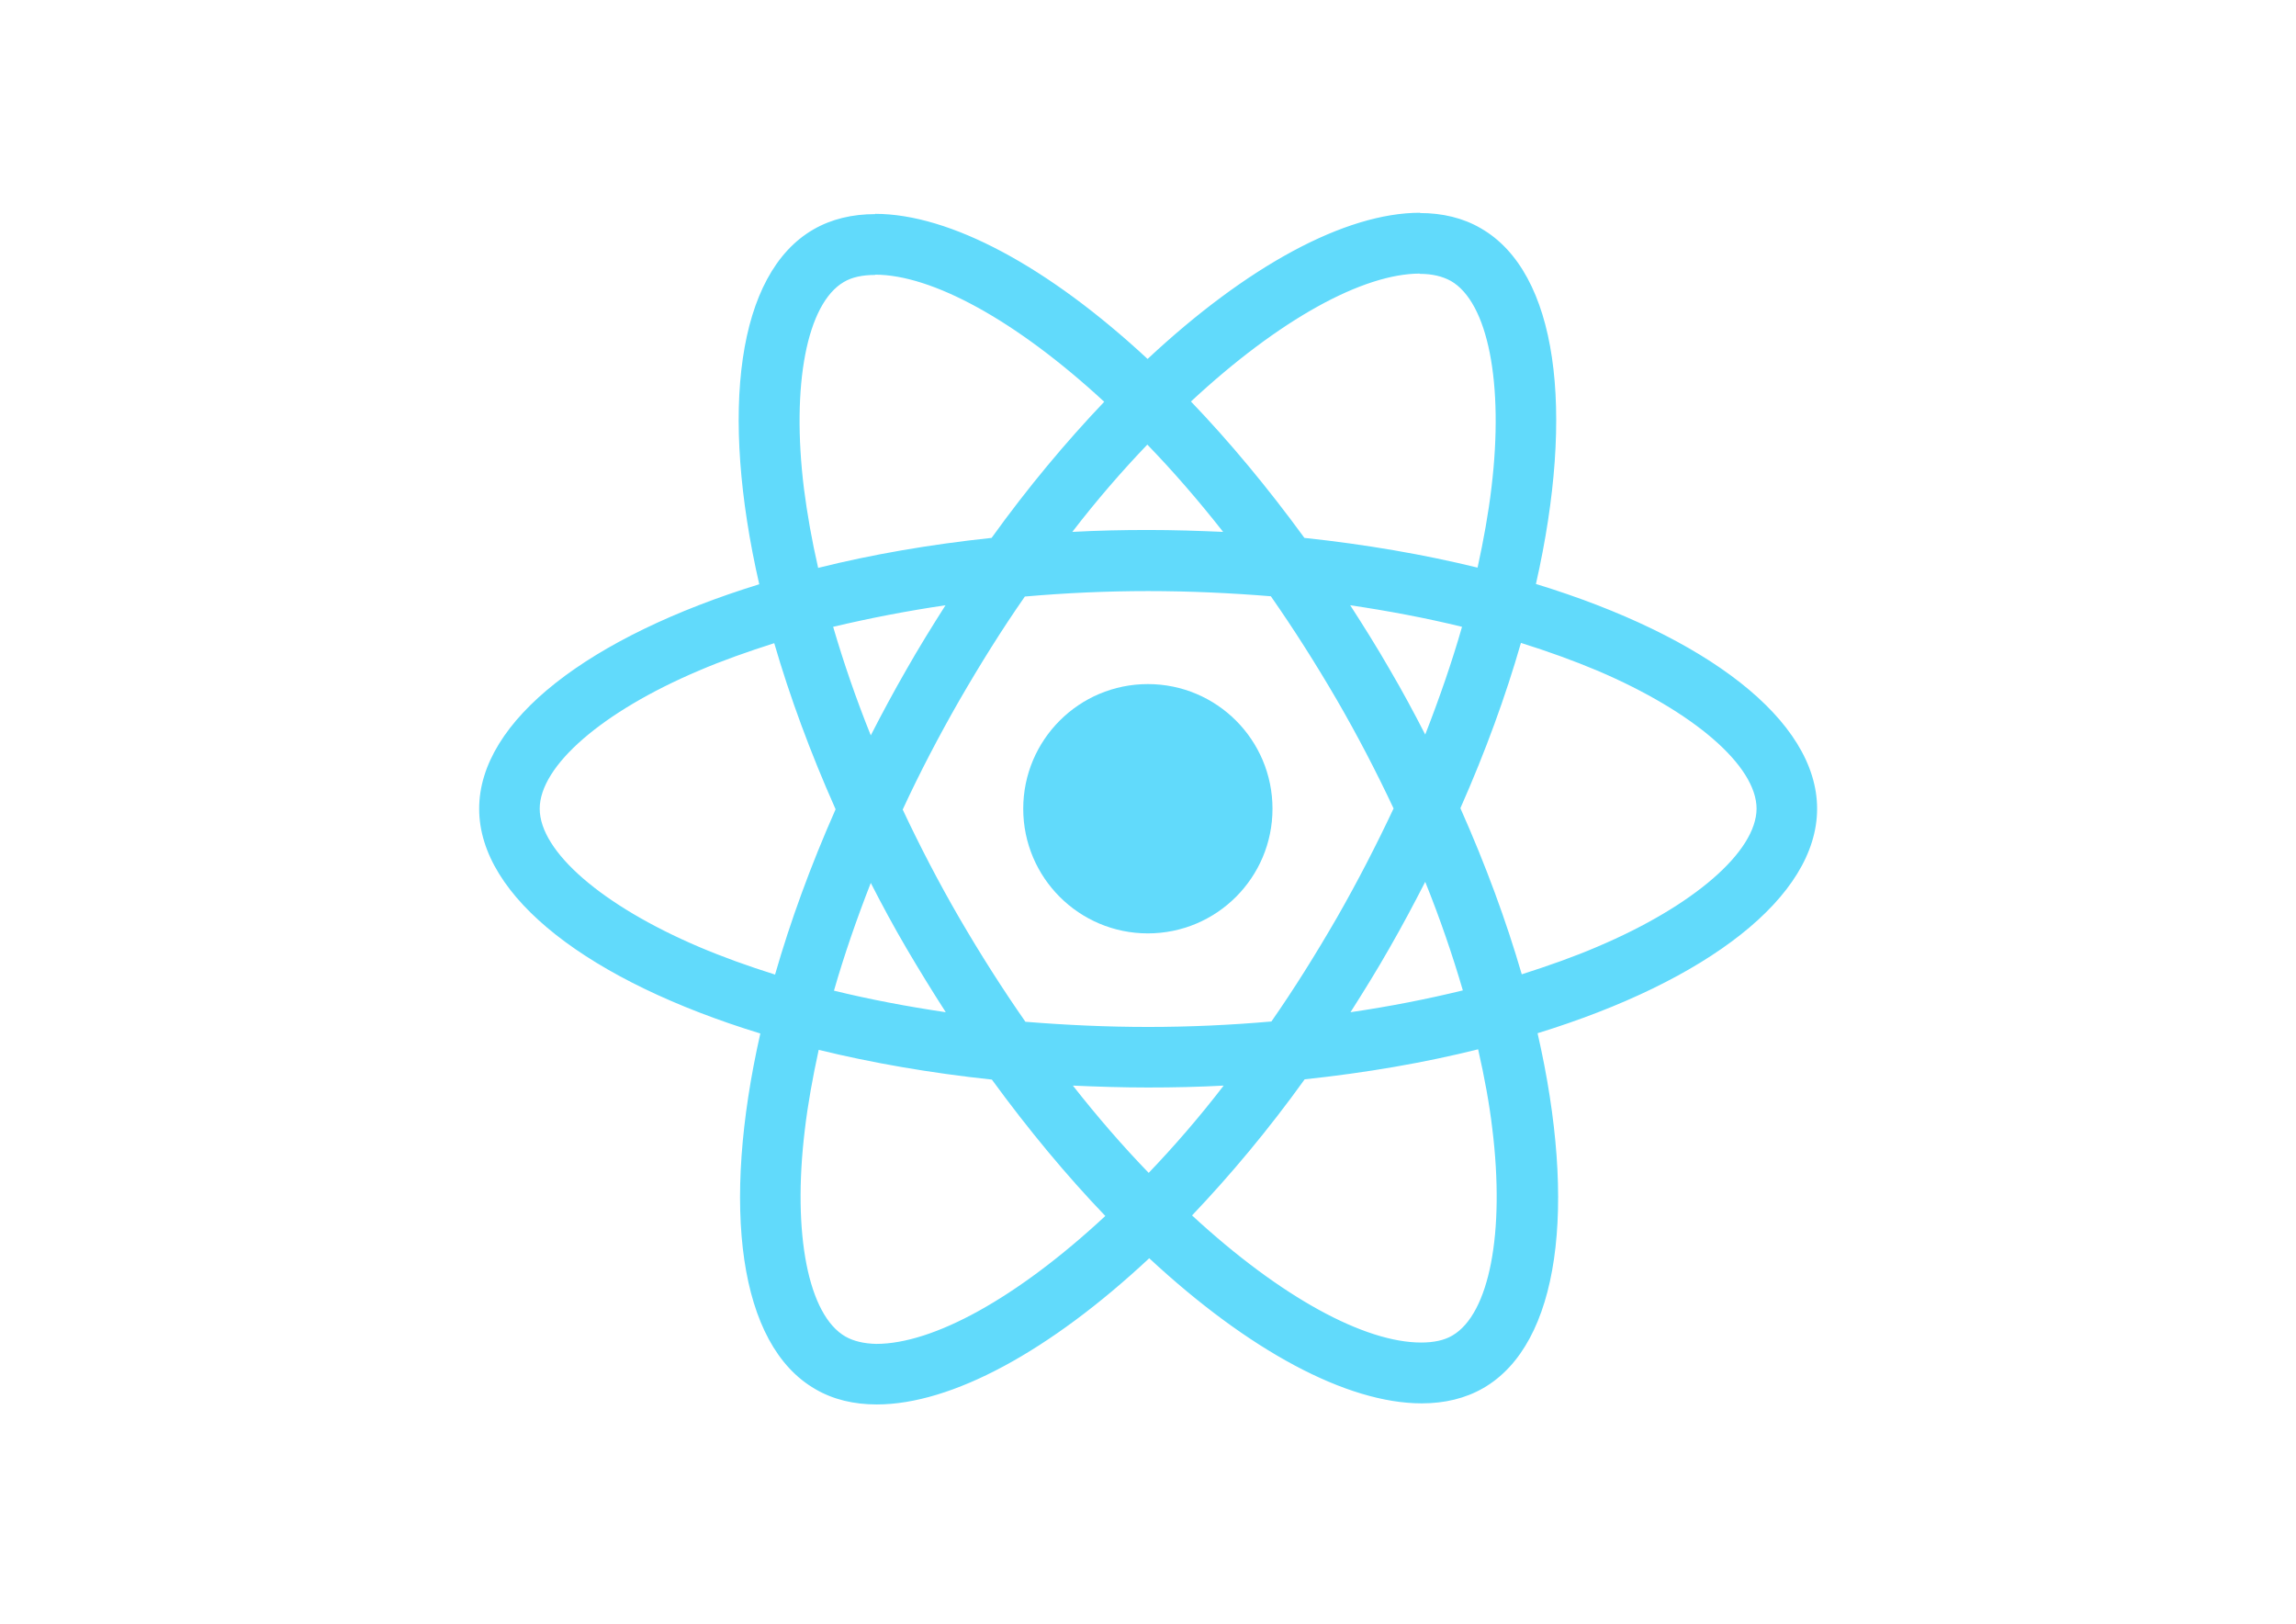
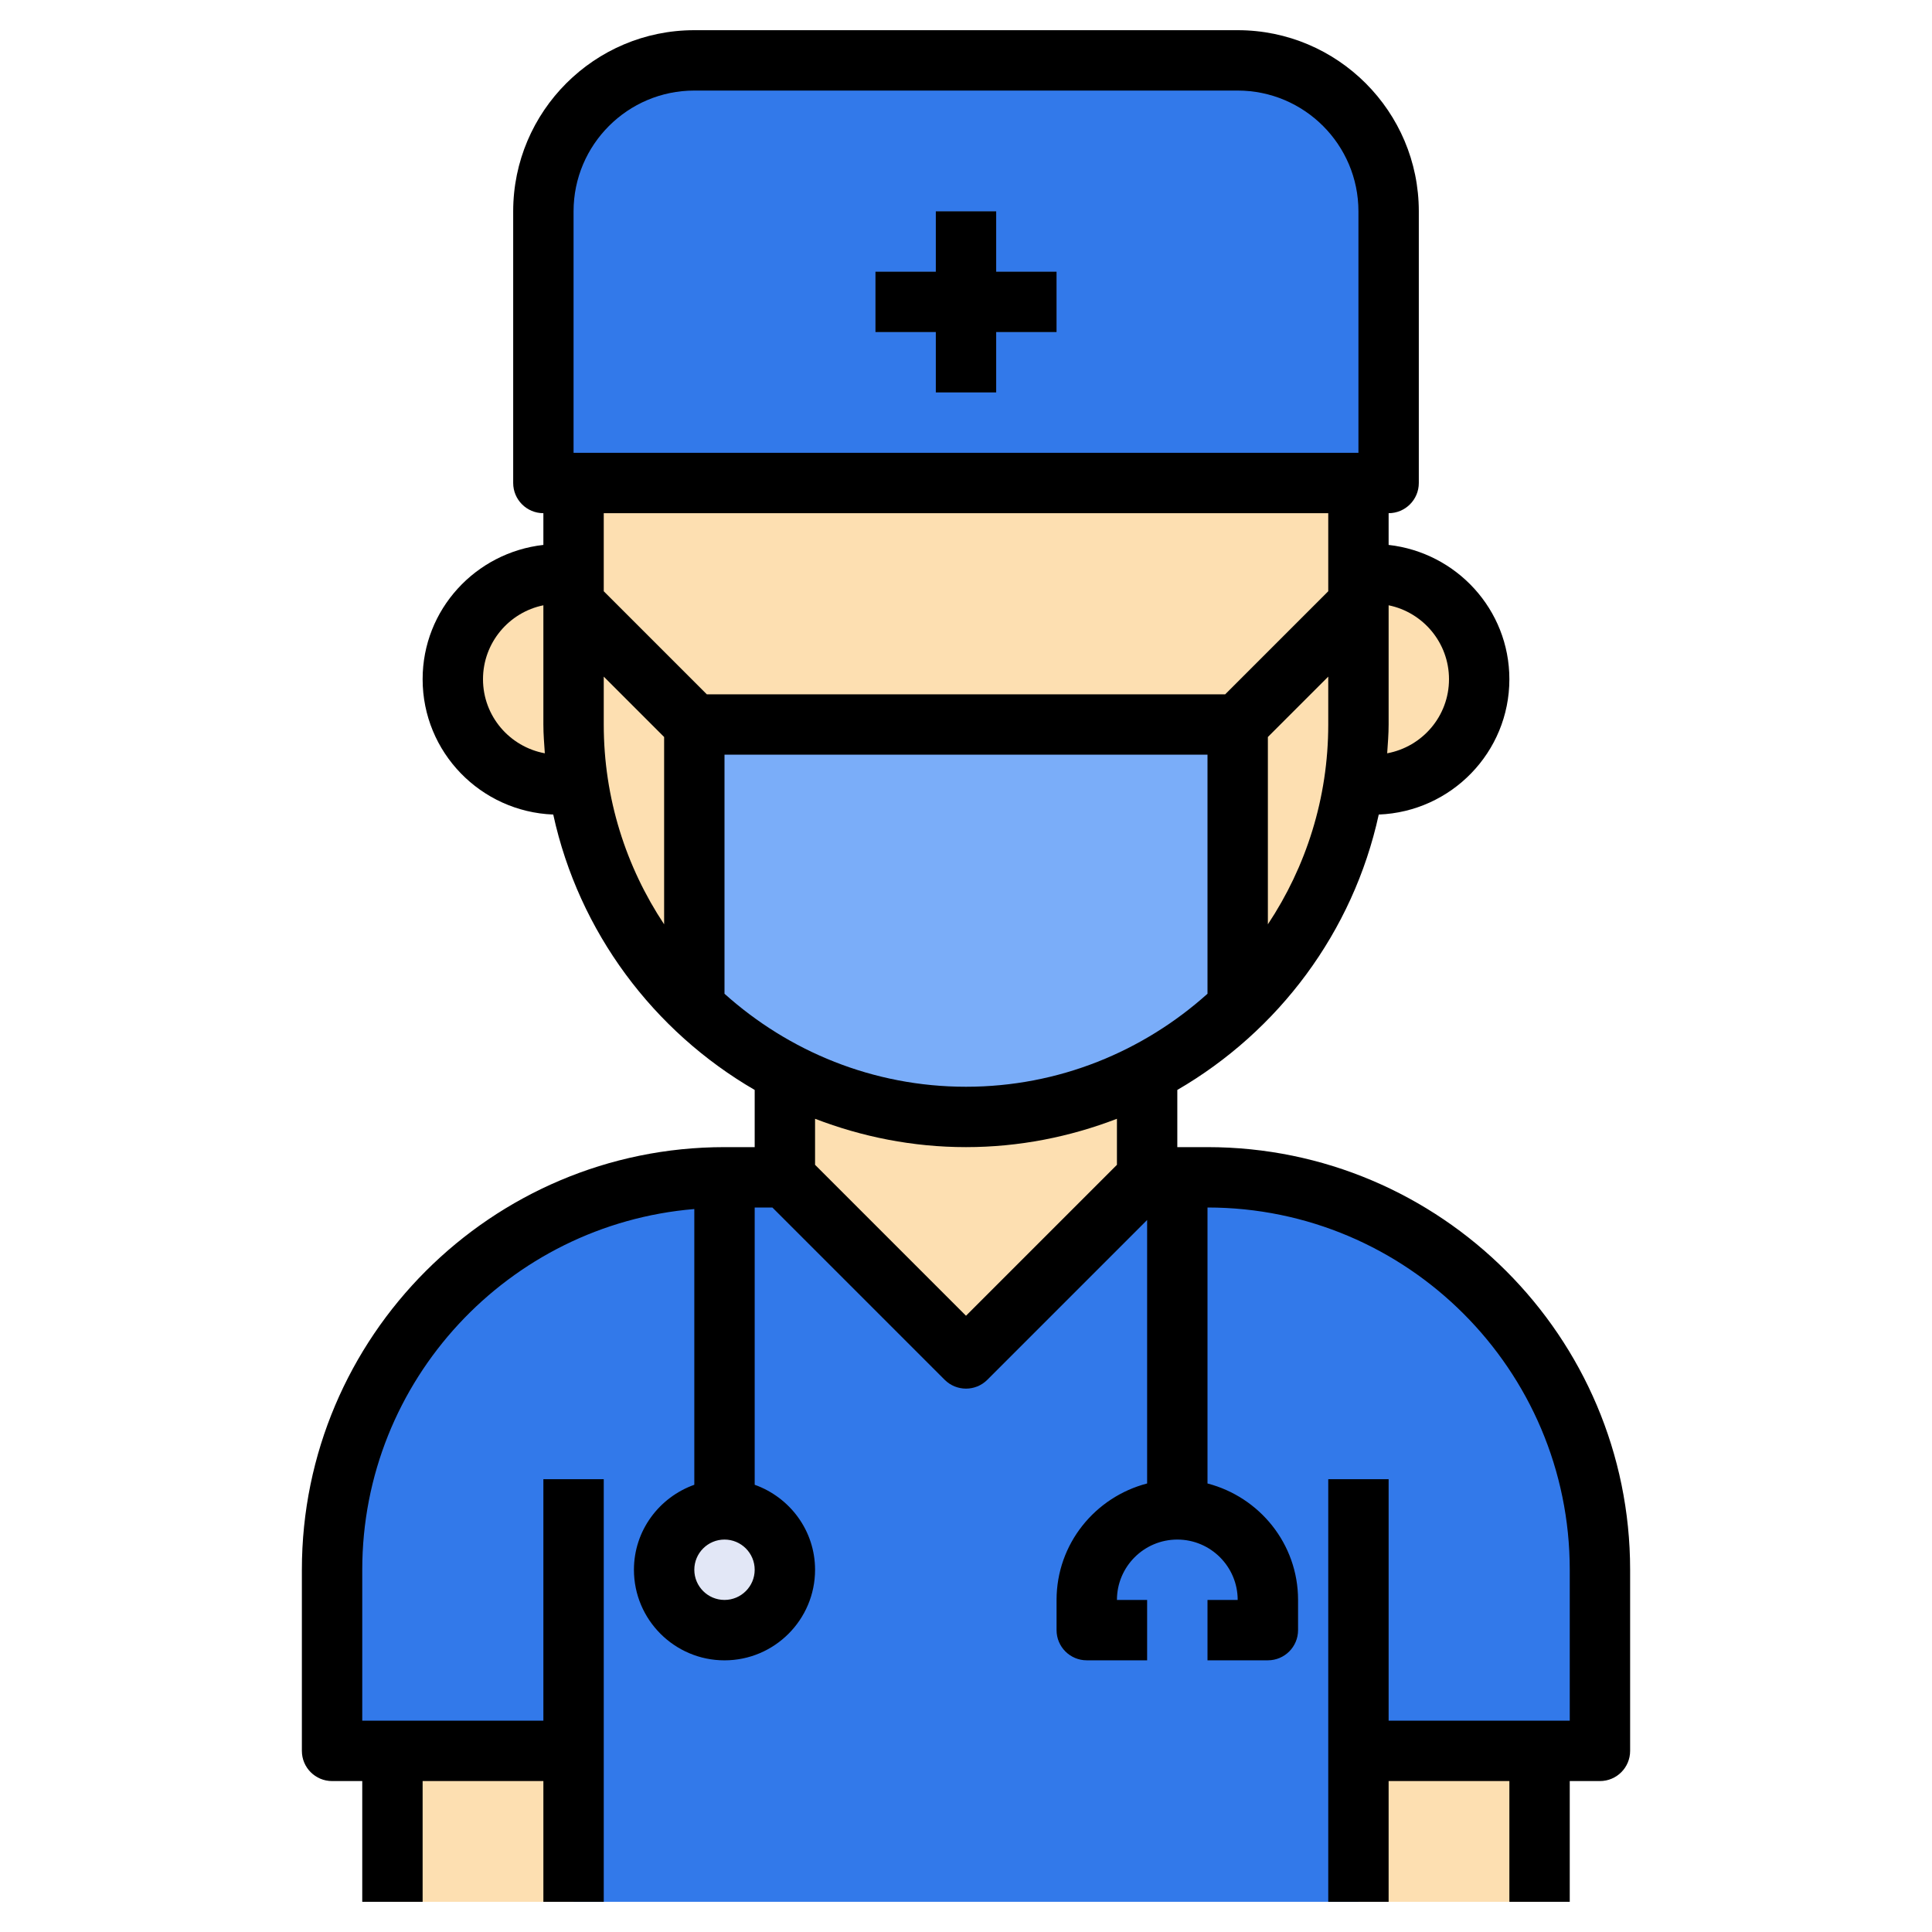
- <svg xmlns="http://www.w3.org/2000/svg" viewBox="0 0 841.9 595.3">
-   <g fill="#61dafb">
-     <path d="m666.3 296.5c0-32.5-40.7-63.3-103.1-82.4 14.4-63.6 8-114.2-20.2-130.4-6.5-3.8-14.1-5.6-22.4-5.6v22.3c4.6 0 8.3.9 11.4 2.6 13.6 7.8 19.5 37.5 14.9 75.7-1.1 9.4-2.9 19.3-5.1 29.4-19.6-4.8-41-8.5-63.5-10.9-13.5-18.5-27.5-35.3-41.6-50 32.6-30.3 63.2-46.9 84-46.9v-22.3c-27.5 0-63.5 19.6-99.9 53.6-36.4-33.8-72.4-53.2-99.9-53.2v22.3c20.7 0 51.4 16.5 84 46.6-14 14.7-28 31.4-41.3 49.9-22.6 2.4-44 6.1-63.6 11-2.3-10-4-19.7-5.2-29-4.7-38.2 1.1-67.9 14.6-75.8 3-1.8 6.9-2.6 11.5-2.6v-22.3c-8.4 0-16 1.8-22.6 5.6-28.1 16.2-34.4 66.7-19.9 130.1-62.2 19.2-102.7 49.9-102.7 82.3 0 32.5 40.7 63.3 103.1 82.4-14.4 63.6-8 114.2 20.2 130.4 6.5 3.8 14.1 5.6 22.5 5.6 27.5 0 63.5-19.6 99.9-53.6 36.4 33.8 72.4 53.2 99.9 53.2 8.4 0 16-1.8 22.6-5.6 28.1-16.2 34.4-66.7 19.9-130.1 62-19.1 102.5-49.9 102.5-82.3zm-130.2-66.7c-3.7 12.9-8.3 26.2-13.5 39.5-4.1-8-8.4-16-13.1-24-4.6-8-9.5-15.8-14.4-23.4 14.2 2.1 27.9 4.7 41 7.9zm-45.8 106.5c-7.8 13.5-15.8 26.3-24.1 38.2-14.9 1.3-30 2-45.2 2-15.1 0-30.2-.7-45-1.9-8.3-11.9-16.4-24.6-24.2-38-7.6-13.1-14.5-26.4-20.8-39.8 6.2-13.4 13.2-26.8 20.7-39.9 7.8-13.5 15.8-26.3 24.1-38.2 14.9-1.3 30-2 45.2-2 15.1 0 30.2.7 45 1.9 8.3 11.9 16.4 24.6 24.2 38 7.6 13.1 14.5 26.4 20.8 39.8-6.3 13.4-13.2 26.8-20.7 39.9zm32.3-13c5.4 13.4 10 26.8 13.8 39.8-13.1 3.2-26.9 5.9-41.2 8 4.9-7.7 9.8-15.6 14.4-23.7 4.6-8 8.9-16.1 13-24.1zm-101.4 106.7c-9.3-9.6-18.6-20.3-27.8-32 9 .4 18.2.7 27.5.7 9.4 0 18.7-.2 27.8-.7-9 11.7-18.3 22.4-27.5 32zm-74.4-58.9c-14.2-2.1-27.9-4.7-41-7.9 3.7-12.9 8.3-26.2 13.5-39.5 4.1 8 8.4 16 13.1 24s9.5 15.8 14.4 23.4zm73.9-208.1c9.3 9.6 18.6 20.3 27.8 32-9-.4-18.2-.7-27.5-.7-9.4 0-18.7.2-27.8.7 9-11.7 18.3-22.4 27.5-32zm-74 58.9c-4.9 7.7-9.8 15.6-14.4 23.7-4.6 8-8.9 16-13 24-5.4-13.4-10-26.8-13.8-39.8 13.1-3.1 26.9-5.8 41.2-7.9zm-90.5 125.2c-35.4-15.1-58.3-34.9-58.3-50.6s22.9-35.6 58.3-50.6c8.6-3.7 18-7 27.7-10.1 5.7 19.6 13.2 40 22.5 60.9-9.2 20.8-16.6 41.1-22.2 60.6-9.9-3.1-19.3-6.5-28-10.2zm53.8 142.9c-13.6-7.8-19.5-37.5-14.9-75.7 1.1-9.4 2.9-19.3 5.1-29.4 19.6 4.8 41 8.5 63.5 10.9 13.5 18.5 27.5 35.3 41.6 50-32.6 30.3-63.2 46.9-84 46.9-4.5-.1-8.3-1-11.3-2.7zm237.2-76.2c4.7 38.2-1.1 67.9-14.6 75.8-3 1.8-6.9 2.6-11.5 2.6-20.7 0-51.4-16.5-84-46.6 14-14.7 28-31.4 41.3-49.9 22.6-2.4 44-6.1 63.6-11 2.3 10.1 4.1 19.8 5.2 29.1zm38.5-66.7c-8.6 3.7-18 7-27.7 10.1-5.7-19.6-13.2-40-22.5-60.9 9.2-20.8 16.6-41.1 22.2-60.6 9.9 3.1 19.3 6.5 28.1 10.2 35.4 15.1 58.3 34.9 58.3 50.6-.1 15.7-23 35.6-58.4 50.6z" />
-     <circle cx="420.9" cy="296.5" r="45.7" />
+ <svg xmlns="http://www.w3.org/2000/svg" id="Layer_3" enable-background="new 0 0 64 64" height="512" viewBox="0 0 64 64" width="512">
+   <g>
+     <path d="m40 39h-16c-7.18 0-13 5.82-13 13v6h8v5h26v-5h8v-6c0-7.18-5.82-13-13-13z" fill="#3279ea" />
+     <g fill="#fddfb1">
+       <path d="m45 58h6v5h-6z" />
+       <path d="m13 58h6v5h-6z" />
+       <path d="m45 16v8c0 7.18-5.82 13-13 13-7.18 0-13-5.82-13-13v-8z" />
+       <path d="m45 16v8c0 7.18-5.82 13-13 13-7.18 0-13-5.82-13-13v-8z" />
+       <path d="m32 37c-2.166 0-4.204-.537-6-1.474v3.474l6 6 6-6v-3.474c-1.796.937-3.834 1.474-6 1.474z" />
+       <path d="m19 24v-5h-.5c-1.933 0-3.5 1.567-3.5 3.5 0 1.933 1.567 3.5 3.5 3.5h.669c-.101-.654-.169-1.318-.169-2z" />
+       <path d="m45.5 19h-.5v5c0 .682-.068 1.346-.169 2h.669c1.933 0 3.5-1.567 3.5-3.5 0-1.933-1.567-3.5-3.5-3.5z" />
+     </g>
+     <circle cx="24" cy="52" fill="#e2e7f6" r="2" />
+     <path d="m46 16h-28v-9c0-2.761 2.239-5 5-5h18c2.761 0 5 2.239 5 5z" fill="#3279ea" />
+     <path d="m35 9h-2v-2h-2v2h-2v2h2v2h2v-2h2z" fill="#5b94ee" />
+     <path d="m23 33.367c2.336 2.246 5.504 3.633 9 3.633s6.664-1.387 9-3.633v-9.367h-18z" fill="#7aadf9" />
+     <g>
+       <path d="m20 49h-2v8h-6v-5c0-6.28 4.851-11.438 11-11.949v9.134c-1.161.414-2 1.514-2 2.816 0 1.654 1.346 3 3 3s3-1.346 3-3c0-1.302-.839-2.402-2-2.816v-9.185h.586l5.707 5.707c.195.195.451.293.707.293s.512-.098.707-.293l5.293-5.293v8.728c-1.72.447-3 1.999-3 3.858v1c0 .553.448 1 1 1h2v-2h-1c0-1.103.897-2 2-2s2 .897 2 2h-1v2h2c.552 0 1-.447 1-1v-1c0-1.859-1.28-3.411-3-3.858v-9.142c6.617 0 12 5.383 12 12v5h-6v-8h-2v14h2v-4h4v4h2v-4h1c.552 0 1-.447 1-1v-6c0-7.72-6.28-14-14-14h-1v-1.894c3.35-1.945 5.824-5.23 6.673-9.123 2.4-.093 4.327-2.061 4.327-4.483 0-2.31-1.756-4.197-4-4.449v-1.051c.552 0 1-.448 1-1v-9c0-3.309-2.691-6-6-6h-18c-3.309 0-6 2.691-6 6v9c0 .552.448 1 1 1v1.051c-2.244.252-4 2.139-4 4.449 0 2.422 1.927 4.39 4.327 4.483.849 3.893 3.323 7.179 6.673 9.123v1.894h-1c-7.72 0-14 6.28-14 14v6c0 .553.448 1 1 1h1v4h2v-4h4v4h2zm20-16.081c-2.126 1.908-4.925 3.081-8 3.081s-5.874-1.173-8-3.081v-7.919h16zm2-2.3v-6.205l2-2v1.586c0 2.445-.739 4.72-2 6.619zm6-8.119c0 1.224-.885 2.24-2.048 2.454.021-.316.048-.632.048-.954v-3.949c1.14.232 2 1.242 2 2.449zm-29-15.5c0-2.206 1.794-4 4-4h18c2.206 0 4 1.794 4 4v8h-26zm25 10v2.586l-3.414 3.414h-17.172l-3.414-3.414v-2.586zm-28 5.5c0-1.207.86-2.217 2-2.449v3.949c0 .322.027.638.048.954-1.163-.214-2.048-1.23-2.048-2.454zm4-.086 2 2v6.205c-1.261-1.899-2-4.173-2-6.619zm4 30.586c-.551 0-1-.448-1-1s.449-1 1-1 1 .448 1 1-.449 1-1 1zm8-9.414-5-5v-1.525c1.555.598 3.237.939 5 .939s3.445-.341 5-.939v1.525z" />
+       <path d="m33 7h-2v2h-2v2h2v2h2v-2h2v-2h-2z" />
+     </g>
  </g>
</svg>
